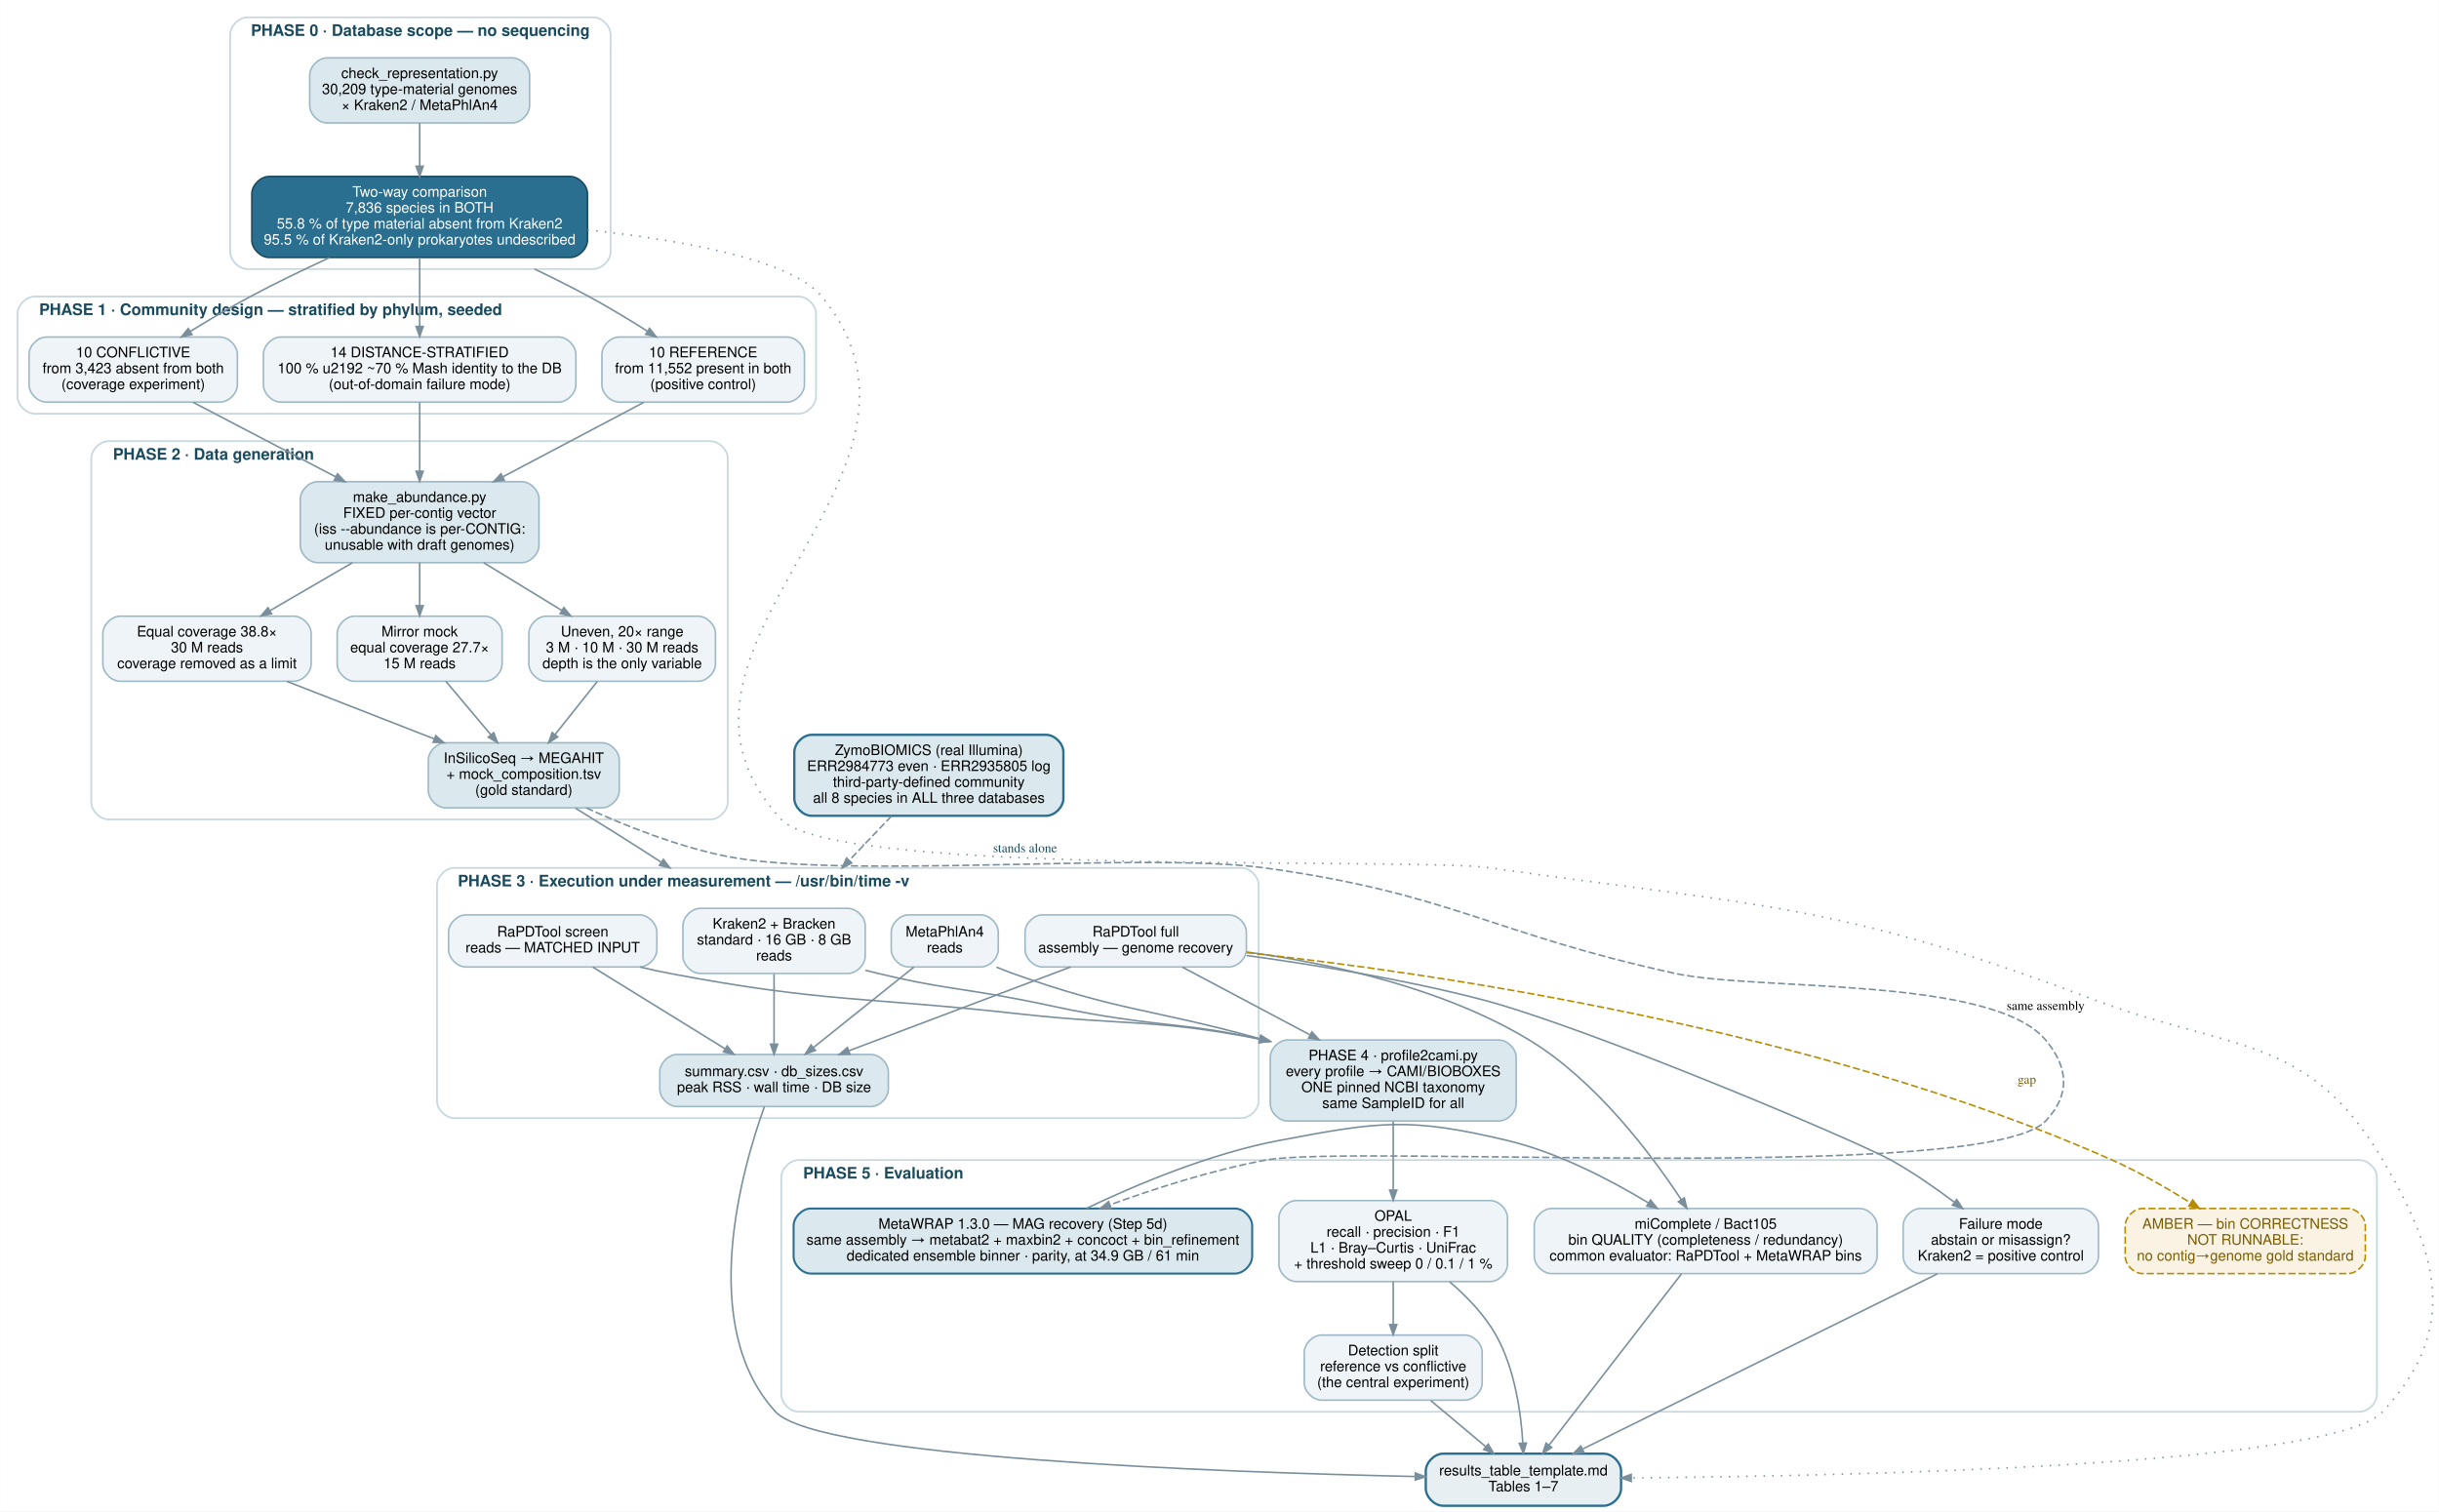
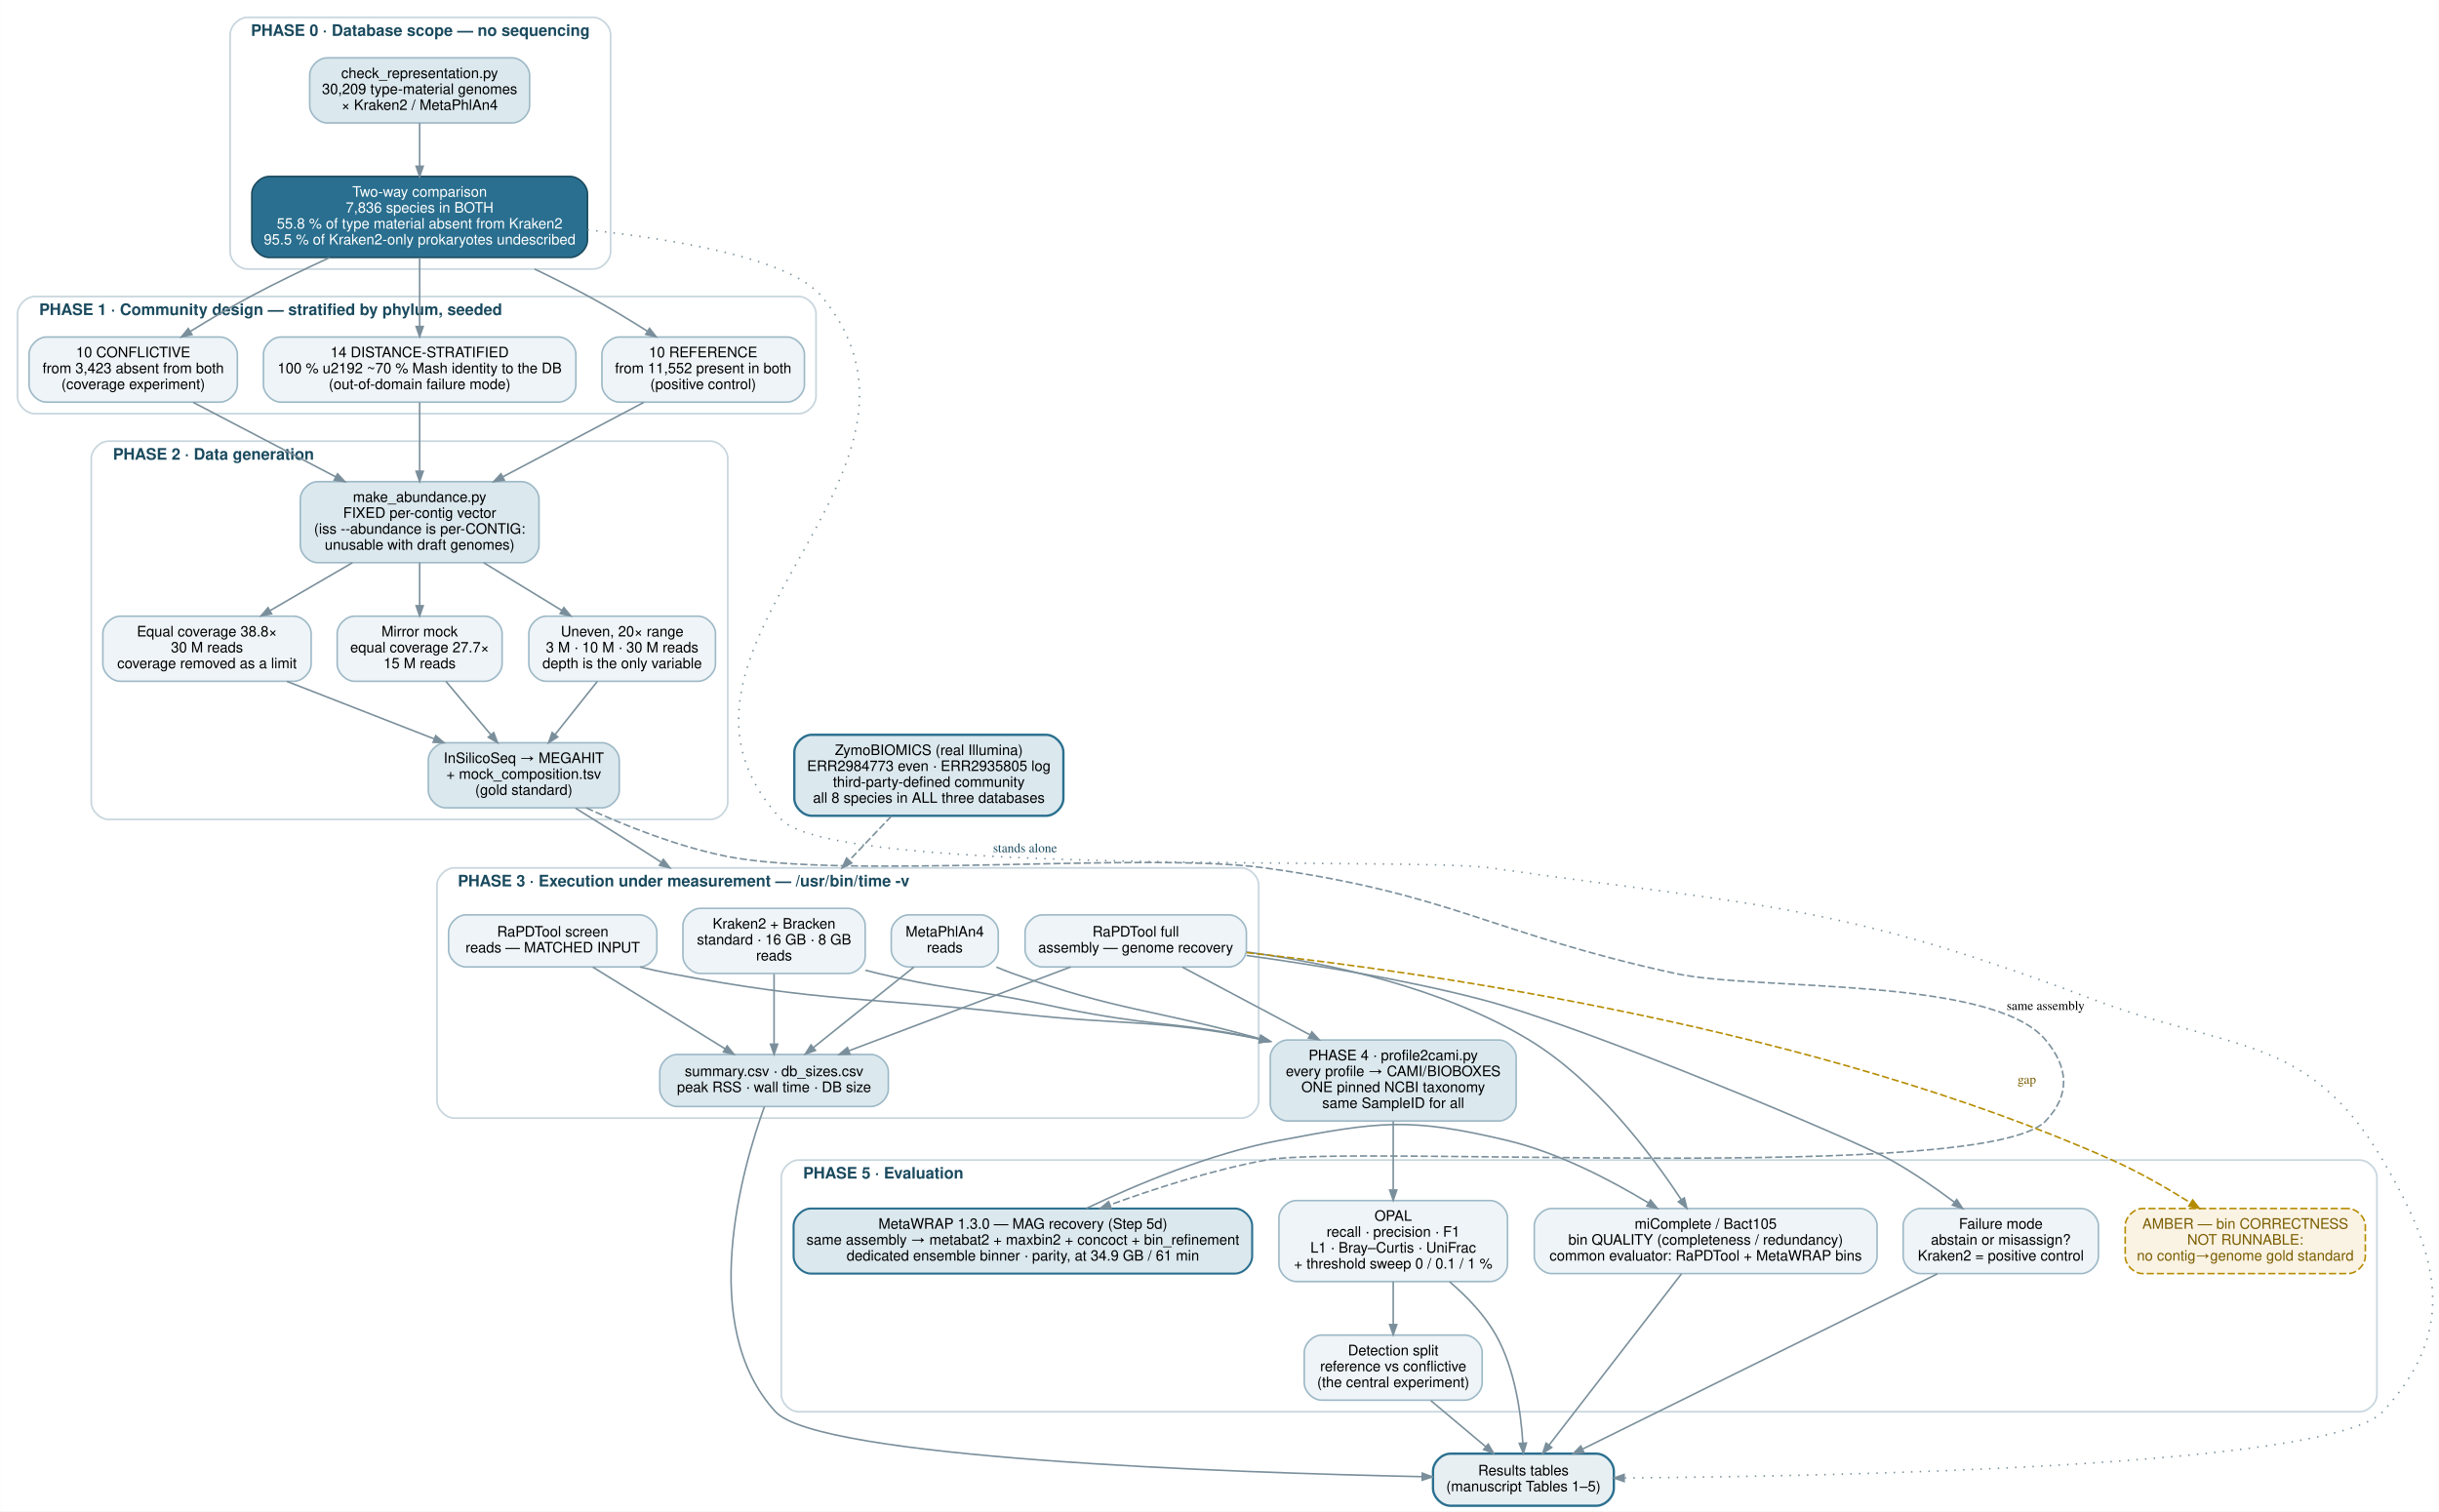
<svg xmlns="http://www.w3.org/2000/svg" width="1686pt" height="1045pt" viewBox="0.00 0.00 1685.83 1045.00">
  <g id="graph0" class="graph" transform="scale(1 1) rotate(0) translate(4 1041)">
    <polygon fill="white" stroke="transparent" points="-4,4 -4,-1041 1681.83,-1041 1681.83,4 -4,4" />
    <g id="clust1" class="cluster">
      <path fill="white" stroke="#c8d6de" stroke-width="1.2" d="M167,-855C167,-855 406,-855 406,-855 412,-855 418,-861 418,-867 418,-867 418,-1017 418,-1017 418,-1023 412,-1029 406,-1029 406,-1029 167,-1029 167,-1029 161,-1029 155,-1023 155,-1017 155,-1017 155,-867 155,-867 155,-861 161,-855 167,-855" />
      <text text-anchor="middle" x="286.5" y="-1016.2" font-family="Helvetica,sans-Serif" font-weight="bold" font-size="11.00" fill="#1a4a5e">  PHASE 0 · Database scope — no sequencing  </text>
    </g>
    <g id="clust2" class="cluster">
      <path fill="white" stroke="#c8d6de" stroke-width="1.2" d="M20,-755C20,-755 548,-755 548,-755 554,-755 560,-761 560,-767 560,-767 560,-824 560,-824 560,-830 554,-836 548,-836 548,-836 20,-836 20,-836 14,-836 8,-830 8,-824 8,-824 8,-767 8,-767 8,-761 14,-755 20,-755" />
      <text text-anchor="middle" x="183" y="-823.2" font-family="Helvetica,sans-Serif" font-weight="bold" font-size="11.00" fill="#1a4a5e">  PHASE 1 · Community design — stratified by phylum, seeded  </text>
    </g>
    <g id="clust3" class="cluster">
      <path fill="white" stroke="#c8d6de" stroke-width="1.2" d="M71,-474.5C71,-474.5 487,-474.5 487,-474.5 493,-474.5 499,-480.5 499,-486.5 499,-486.5 499,-724 499,-724 499,-730 493,-736 487,-736 487,-736 71,-736 71,-736 65,-736 59,-730 59,-724 59,-724 59,-486.5 59,-486.5 59,-480.5 65,-474.5 71,-474.5" />
      <text text-anchor="middle" x="143.5" y="-723.2" font-family="Helvetica,sans-Serif" font-weight="bold" font-size="11.00" fill="#1a4a5e">  PHASE 2 · Data generation  </text>
    </g>
    <g id="clust4" class="cluster">
      <path fill="white" stroke="#c8d6de" stroke-width="1.2" d="M310,-268C310,-268 854,-268 854,-268 860,-268 866,-274 866,-280 866,-280 866,-429 866,-429 866,-435 860,-441 854,-441 854,-441 310,-441 310,-441 304,-441 298,-435 298,-429 298,-429 298,-280 298,-280 298,-274 304,-268 310,-268" />
      <text text-anchor="middle" x="468.5" y="-428.2" font-family="Helvetica,sans-Serif" font-weight="bold" font-size="11.00" fill="#1a4a5e">  PHASE 3 · Execution under measurement — /usr/bin/time -v  </text>
    </g>
    <g id="clust5" class="cluster">
      <path fill="white" stroke="#c8d6de" stroke-width="1.2" d="M548,-65C548,-65 1627,-65 1627,-65 1633,-65 1639,-71 1639,-77 1639,-77 1639,-227 1639,-227 1639,-233 1633,-239 1627,-239 1627,-239 548,-239 548,-239 542,-239 536,-233 536,-227 536,-227 536,-77 536,-77 536,-71 542,-65 548,-65" />
      <text text-anchor="middle" x="606.5" y="-226.2" font-family="Helvetica,sans-Serif" font-weight="bold" font-size="11.00" fill="#1a4a5e">  PHASE 5 · Evaluation  </text>
    </g>
    <g id="node1" class="node">
      <path fill="#dbe8ee" stroke="#9db8c6" stroke-width="1.1" d="M350,-1001C350,-1001 222,-1001 222,-1001 216,-1001 210,-995 210,-989 210,-989 210,-968 210,-968 210,-962 216,-956 222,-956 222,-956 350,-956 350,-956 356,-956 362,-962 362,-968 362,-968 362,-989 362,-989 362,-995 356,-1001 350,-1001" />
      <text text-anchor="middle" x="286" y="-987" font-family="Helvetica,sans-Serif" font-size="10.00">check_representation.py</text>
      <text text-anchor="middle" x="286" y="-976" font-family="Helvetica,sans-Serif" font-size="10.00">30,209 type-material genomes</text>
      <text text-anchor="middle" x="286" y="-965" font-family="Helvetica,sans-Serif" font-size="10.00">× Kraken2 / MetaPhlAn4</text>
    </g>
    <g id="node2" class="node">
      <path fill="#2a6f8f" stroke="#1a4a5e" stroke-width="1.1" d="M390,-919C390,-919 182,-919 182,-919 176,-919 170,-913 170,-907 170,-907 170,-875 170,-875 170,-869 176,-863 182,-863 182,-863 390,-863 390,-863 396,-863 402,-869 402,-875 402,-875 402,-907 402,-907 402,-913 396,-919 390,-919" />
      <text text-anchor="middle" x="286" y="-905" font-family="Helvetica,sans-Serif" font-size="10.00" fill="white">Two-way comparison</text>
      <text text-anchor="middle" x="286" y="-894" font-family="Helvetica,sans-Serif" font-size="10.00" fill="white">7,836 species in BOTH</text>
      <text text-anchor="middle" x="286" y="-883" font-family="Helvetica,sans-Serif" font-size="10.00" fill="white">55.8 % of type material absent from Kraken2</text>
      <text text-anchor="middle" x="286" y="-872" font-family="Helvetica,sans-Serif" font-size="10.00" fill="white">95.5 % of Kraken2-only prokaryotes undescribed</text>
    </g>
    <g id="edge1" class="edge">
      <path fill="none" stroke="#7a8f9b" stroke-width="1.1" d="M286,-955.92C286,-946.93 286,-936.26 286,-926.24" />
      <polygon fill="#7a8f9b" stroke="#7a8f9b" stroke-width="1.1" points="288.45,-926.09 286,-919.09 283.55,-926.09 288.45,-926.09" />
    </g>
    <g id="node3" class="node">
      <path fill="#eef4f7" stroke="#9db8c6" stroke-width="1.1" d="M540,-808C540,-808 424,-808 424,-808 418,-808 412,-802 412,-796 412,-796 412,-775 412,-775 412,-769 418,-763 424,-763 424,-763 540,-763 540,-763 546,-763 552,-769 552,-775 552,-775 552,-796 552,-796 552,-802 546,-808 540,-808" />
      <text text-anchor="middle" x="482" y="-794" font-family="Helvetica,sans-Serif" font-size="10.00">10 REFERENCE</text>
      <text text-anchor="middle" x="482" y="-783" font-family="Helvetica,sans-Serif" font-size="10.00">from 11,552 present in both</text>
      <text text-anchor="middle" x="482" y="-772" font-family="Helvetica,sans-Serif" font-size="10.00">(positive control)</text>
    </g>
    <g id="edge12" class="edge">
      <path fill="none" stroke="#7a8f9b" stroke-width="1.1" d="M365.43,-855C378.13,-848.93 391.02,-842.48 403,-836 416.46,-828.72 430.75,-820.06 443.42,-812.04" />
      <polygon fill="#7a8f9b" stroke="#7a8f9b" stroke-width="1.1" points="444.92,-814 449.5,-808.17 442.28,-809.86 444.92,-814" />
    </g>
    <g id="node4" class="node">
      <path fill="#eef4f7" stroke="#9db8c6" stroke-width="1.1" d="M148,-808C148,-808 28,-808 28,-808 22,-808 16,-802 16,-796 16,-796 16,-775 16,-775 16,-769 22,-763 28,-763 28,-763 148,-763 148,-763 154,-763 160,-769 160,-775 160,-775 160,-796 160,-796 160,-802 154,-808 148,-808" />
      <text text-anchor="middle" x="88" y="-794" font-family="Helvetica,sans-Serif" font-size="10.00">10 CONFLICTIVE</text>
      <text text-anchor="middle" x="88" y="-783" font-family="Helvetica,sans-Serif" font-size="10.00">from 3,423 absent from both</text>
      <text text-anchor="middle" x="88" y="-772" font-family="Helvetica,sans-Serif" font-size="10.00">(coverage experiment)</text>
    </g>
    <g id="edge13" class="edge">
      <path fill="none" stroke="#7a8f9b" stroke-width="1.1" d="M223.71,-862.88C205.84,-854.66 186.46,-845.33 169,-836 155.26,-828.66 140.62,-819.99 127.62,-811.98" />
      <polygon fill="#7a8f9b" stroke="#7a8f9b" stroke-width="1.1" points="128.62,-809.72 121.38,-808.1 126.04,-813.88 128.62,-809.72" />
    </g>
    <g id="node5" class="node">
      <path fill="#eef4f7" stroke="#9db8c6" stroke-width="1.1" d="M382,-808C382,-808 190,-808 190,-808 184,-808 178,-802 178,-796 178,-796 178,-775 178,-775 178,-769 184,-763 190,-763 190,-763 382,-763 382,-763 388,-763 394,-769 394,-775 394,-775 394,-796 394,-796 394,-802 388,-808 382,-808" />
      <text text-anchor="middle" x="286" y="-794" font-family="Helvetica,sans-Serif" font-size="10.00">14 DISTANCE-STRATIFIED</text>
      <text text-anchor="middle" x="286" y="-783" font-family="Helvetica,sans-Serif" font-size="10.00">100 % u2192 ~70 % Mash identity to the DB</text>
      <text text-anchor="middle" x="286" y="-772" font-family="Helvetica,sans-Serif" font-size="10.00">(out-of-domain failure mode)</text>
    </g>
    <g id="edge14" class="edge">
      <path fill="none" stroke="#7a8f9b" stroke-width="1.1" d="M286,-862.81C286,-848.19 286,-830.17 286,-815.31" />
      <polygon fill="#7a8f9b" stroke="#7a8f9b" stroke-width="1.1" points="288.45,-815.3 286,-808.3 283.55,-815.3 288.45,-815.3" />
    </g>
    <g id="node24" class="node">
-       <path fill="#e8eff3" stroke="#2a6f8f" stroke-width="1.6" d="M1104.5,-36C1104.5,-36 993.5,-36 993.5,-36 987.5,-36 981.5,-30 981.5,-24 981.5,-24 981.5,-12 981.5,-12 981.5,-6 987.5,0 993.5,0 993.5,0 1104.5,0 1104.5,0 1110.5,0 1116.5,-6 1116.5,-12 1116.5,-12 1116.5,-24 1116.5,-24 1116.5,-30 1110.5,-36 1104.5,-36" />
-       <text text-anchor="middle" x="1049" y="-21" font-family="Helvetica,sans-Serif" font-size="10.00">results_table_template.md</text>
-       <text text-anchor="middle" x="1049" y="-10" font-family="Helvetica,sans-Serif" font-size="10.00">Tables 1–7</text>
+       <path fill="#e8eff3" stroke="#2a6f8f" stroke-width="1.6" d="M1099.5,-36C1099.5,-36 998.5,-36 998.5,-36 992.5,-36 986.5,-30 986.5,-24 986.5,-24 986.5,-12 986.5,-12 986.5,-6 992.5,0 998.5,0 998.5,0 1099.5,0 1099.5,0 1105.5,0 1111.5,-6 1111.5,-12 1111.5,-12 1111.5,-24 1111.5,-24 1111.5,-30 1105.5,-36 1099.5,-36" />
+       <text text-anchor="middle" x="1049" y="-21" font-family="Helvetica,sans-Serif" font-size="10.00">Results tables</text>
+       <text text-anchor="middle" x="1049" y="-10" font-family="Helvetica,sans-Serif" font-size="10.00">(manuscript Tables 1–5)</text>
    </g>
    <g id="edge36" class="edge">
-       <path fill="none" stroke="#7a8f9b" stroke-width="1.1" stroke-dasharray="1,5" d="M402.08,-882.09C468.7,-874.87 543.16,-861.27 564,-836 666.51,-711.66 426.01,-592.27 536,-474.5 573.25,-434.62 971.97,-448.7 1026,-441 1213.8,-414.24 1265.52,-416.96 1443,-350 1538.12,-314.11 1591.43,-326.61 1643,-239 1682.23,-172.36 1695.53,-121.75 1643,-65 1608.4,-27.61 1275.3,-20.53 1123.6,-19.25" />
-       <polygon fill="#7a8f9b" stroke="#7a8f9b" stroke-width="1.1" points="1123.53,-16.8 1116.52,-19.19 1123.5,-21.7 1123.53,-16.8" />
+       <path fill="none" stroke="#7a8f9b" stroke-width="1.1" stroke-dasharray="1,5" d="M402.08,-882.09C468.7,-874.87 543.16,-861.27 564,-836 666.51,-711.66 426.01,-592.27 536,-474.5 573.25,-434.62 971.97,-448.7 1026,-441 1213.8,-414.24 1265.52,-416.96 1443,-350 1538.12,-314.11 1591.43,-326.61 1643,-239 1682.23,-172.36 1695.53,-121.75 1643,-65 1608.04,-27.23 1268.45,-20.39 1119,-19.21" />
+       <polygon fill="#7a8f9b" stroke="#7a8f9b" stroke-width="1.1" points="1118.61,-16.76 1111.59,-19.15 1118.58,-21.66 1118.61,-16.76" />
      <text text-anchor="middle" x="704.5" y="-451.8" font-family="Times,serif" font-size="9.00" fill="#1a4a5e">  stands alone</text>
    </g>
    <g id="node6" class="node">
      <path fill="#dbe8ee" stroke="#9db8c6" stroke-width="1.1" d="M356.5,-708C356.5,-708 215.5,-708 215.5,-708 209.5,-708 203.5,-702 203.5,-696 203.5,-696 203.5,-664 203.5,-664 203.5,-658 209.5,-652 215.5,-652 215.5,-652 356.5,-652 356.5,-652 362.5,-652 368.5,-658 368.5,-664 368.5,-664 368.5,-696 368.5,-696 368.5,-702 362.5,-708 356.5,-708" />
      <text text-anchor="middle" x="286" y="-694" font-family="Helvetica,sans-Serif" font-size="10.00">make_abundance.py</text>
      <text text-anchor="middle" x="286" y="-683" font-family="Helvetica,sans-Serif" font-size="10.00">FIXED per-contig vector</text>
      <text text-anchor="middle" x="286" y="-672" font-family="Helvetica,sans-Serif" font-size="10.00">(iss --abundance is per-CONTIG:</text>
      <text text-anchor="middle" x="286" y="-661" font-family="Helvetica,sans-Serif" font-size="10.00">unusable with draft genomes)</text>
    </g>
    <g id="edge15" class="edge">
      <path fill="none" stroke="#7a8f9b" stroke-width="1.1" d="M440.91,-762.8C412.72,-747.92 374.92,-727.95 343.71,-711.47" />
      <polygon fill="#7a8f9b" stroke="#7a8f9b" stroke-width="1.1" points="344.49,-709.12 337.16,-708.01 342.2,-713.45 344.49,-709.12" />
    </g>
    <g id="edge16" class="edge">
      <path fill="none" stroke="#7a8f9b" stroke-width="1.1" d="M129.51,-762.8C158.1,-747.85 196.5,-727.79 228.1,-711.27" />
      <polygon fill="#7a8f9b" stroke="#7a8f9b" stroke-width="1.1" points="229.25,-713.43 234.32,-708.01 226.98,-709.08 229.25,-713.43" />
    </g>
    <g id="edge17" class="edge">
      <path fill="none" stroke="#7a8f9b" stroke-width="1.1" d="M286,-762.8C286,-749.03 286,-730.9 286,-715.22" />
      <polygon fill="#7a8f9b" stroke="#7a8f9b" stroke-width="1.1" points="288.45,-715.2 286,-708.2 283.55,-715.2 288.45,-715.2" />
    </g>
    <g id="node7" class="node">
      <path fill="#eef4f7" stroke="#9db8c6" stroke-width="1.1" d="M478.5,-615C478.5,-615 373.5,-615 373.5,-615 367.5,-615 361.5,-609 361.5,-603 361.5,-603 361.5,-582 361.5,-582 361.5,-576 367.5,-570 373.5,-570 373.5,-570 478.5,-570 478.5,-570 484.5,-570 490.5,-576 490.5,-582 490.5,-582 490.5,-603 490.5,-603 490.5,-609 484.5,-615 478.5,-615" />
      <text text-anchor="middle" x="426" y="-601" font-family="Helvetica,sans-Serif" font-size="10.00">Uneven, 20× range</text>
      <text text-anchor="middle" x="426" y="-590" font-family="Helvetica,sans-Serif" font-size="10.00">3 M · 10 M · 30 M reads</text>
      <text text-anchor="middle" x="426" y="-579" font-family="Helvetica,sans-Serif" font-size="10.00">depth is the only variable</text>
    </g>
    <g id="edge2" class="edge">
      <path fill="none" stroke="#7a8f9b" stroke-width="1.1" d="M330.3,-651.95C347.56,-641.4 367.25,-629.38 384.26,-618.99" />
      <polygon fill="#7a8f9b" stroke="#7a8f9b" stroke-width="1.1" points="385.7,-620.98 390.4,-615.24 383.15,-616.8 385.7,-620.98" />
    </g>
    <g id="node8" class="node">
      <path fill="#eef4f7" stroke="#9db8c6" stroke-width="1.1" d="M199,-615C199,-615 79,-615 79,-615 73,-615 67,-609 67,-603 67,-603 67,-582 67,-582 67,-576 73,-570 79,-570 79,-570 199,-570 199,-570 205,-570 211,-576 211,-582 211,-582 211,-603 211,-603 211,-609 205,-615 199,-615" />
      <text text-anchor="middle" x="139" y="-601" font-family="Helvetica,sans-Serif" font-size="10.00">Equal coverage 38.8×</text>
      <text text-anchor="middle" x="139" y="-590" font-family="Helvetica,sans-Serif" font-size="10.00">30 M reads</text>
      <text text-anchor="middle" x="139" y="-579" font-family="Helvetica,sans-Serif" font-size="10.00">coverage removed as a limit</text>
    </g>
    <g id="edge3" class="edge">
      <path fill="none" stroke="#7a8f9b" stroke-width="1.1" d="M239.49,-651.95C221.36,-641.4 200.69,-629.38 182.82,-618.99" />
      <polygon fill="#7a8f9b" stroke="#7a8f9b" stroke-width="1.1" points="183.66,-616.64 176.38,-615.24 181.2,-620.88 183.66,-616.64" />
    </g>
    <g id="node9" class="node">
      <path fill="#eef4f7" stroke="#9db8c6" stroke-width="1.1" d="M331,-615C331,-615 241,-615 241,-615 235,-615 229,-609 229,-603 229,-603 229,-582 229,-582 229,-576 235,-570 241,-570 241,-570 331,-570 331,-570 337,-570 343,-576 343,-582 343,-582 343,-603 343,-603 343,-609 337,-615 331,-615" />
      <text text-anchor="middle" x="286" y="-601" font-family="Helvetica,sans-Serif" font-size="10.00">Mirror mock</text>
      <text text-anchor="middle" x="286" y="-590" font-family="Helvetica,sans-Serif" font-size="10.00">equal coverage 27.7×</text>
      <text text-anchor="middle" x="286" y="-579" font-family="Helvetica,sans-Serif" font-size="10.00">15 M reads</text>
    </g>
    <g id="edge4" class="edge">
      <path fill="none" stroke="#7a8f9b" stroke-width="1.1" d="M286,-651.95C286,-642.51 286,-631.89 286,-622.32" />
      <polygon fill="#7a8f9b" stroke="#7a8f9b" stroke-width="1.1" points="288.45,-622.24 286,-615.24 283.55,-622.24 288.45,-622.24" />
    </g>
    <g id="node10" class="node">
      <path fill="#dbe8ee" stroke="#9db8c6" stroke-width="1.1" d="M412,-527.5C412,-527.5 304,-527.5 304,-527.5 298,-527.5 292,-521.5 292,-515.5 292,-515.5 292,-494.5 292,-494.5 292,-488.5 298,-482.5 304,-482.5 304,-482.5 412,-482.5 412,-482.5 418,-482.5 424,-488.5 424,-494.5 424,-494.5 424,-515.5 424,-515.5 424,-521.5 418,-527.5 412,-527.5" />
      <text text-anchor="middle" x="358" y="-513.5" font-family="Helvetica,sans-Serif" font-size="10.00">InSilicoSeq → MEGAHIT</text>
      <text text-anchor="middle" x="358" y="-502.5" font-family="Helvetica,sans-Serif" font-size="10.00">+ mock_composition.tsv</text>
      <text text-anchor="middle" x="358" y="-491.5" font-family="Helvetica,sans-Serif" font-size="10.00">(gold standard)</text>
    </g>
    <g id="edge5" class="edge">
      <path fill="none" stroke="#7a8f9b" stroke-width="1.1" d="M408.84,-569.92C399.98,-558.79 389.08,-545.08 379.65,-533.22" />
      <polygon fill="#7a8f9b" stroke="#7a8f9b" stroke-width="1.1" points="381.43,-531.52 375.15,-527.57 377.59,-534.57 381.43,-531.52" />
    </g>
    <g id="edge6" class="edge">
      <path fill="none" stroke="#7a8f9b" stroke-width="1.1" d="M194.26,-569.92C225.26,-557.82 264.01,-542.7 296.03,-530.19" />
      <polygon fill="#7a8f9b" stroke="#7a8f9b" stroke-width="1.1" points="297.13,-532.4 302.75,-527.57 295.34,-527.83 297.13,-532.4" />
    </g>
    <g id="edge7" class="edge">
      <path fill="none" stroke="#7a8f9b" stroke-width="1.1" d="M304.17,-569.92C313.55,-558.79 325.09,-545.08 335.08,-533.22" />
      <polygon fill="#7a8f9b" stroke="#7a8f9b" stroke-width="1.1" points="337.2,-534.5 339.84,-527.57 333.45,-531.34 337.2,-534.5" />
    </g>
    <g id="node12" class="node">
      <path fill="#eef4f7" stroke="#9db8c6" stroke-width="1.1" d="M582,-413C582,-413 480,-413 480,-413 474,-413 468,-407 468,-401 468,-401 468,-380 468,-380 468,-374 474,-368 480,-368 480,-368 582,-368 582,-368 588,-368 594,-374 594,-380 594,-380 594,-401 594,-401 594,-407 588,-413 582,-413" />
      <text text-anchor="middle" x="531" y="-399" font-family="Helvetica,sans-Serif" font-size="10.00">Kraken2 + Bracken</text>
      <text text-anchor="middle" x="531" y="-388" font-family="Helvetica,sans-Serif" font-size="10.00">standard · 16 GB · 8 GB</text>
      <text text-anchor="middle" x="531" y="-377" font-family="Helvetica,sans-Serif" font-size="10.00">reads</text>
    </g>
    <g id="edge18" class="edge">
      <path fill="none" stroke="#7a8f9b" stroke-width="1.1" d="M393.77,-482.23C411.38,-471.39 433.04,-457.87 452.9,-444.98" />
      <polygon fill="#7a8f9b" stroke="#7a8f9b" stroke-width="1.1" points="454.47,-446.88 459,-441 451.8,-442.77 454.47,-446.88" />
    </g>
    <g id="node23" class="node">
      <path fill="#dbe8ee" stroke="#2a6f8f" stroke-width="1.4" d="M849.5,-205.5C849.5,-205.5 556.5,-205.5 556.5,-205.5 550.5,-205.5 544.5,-199.5 544.5,-193.5 544.5,-193.5 544.5,-172.5 544.5,-172.5 544.5,-166.5 550.5,-160.5 556.5,-160.5 556.5,-160.5 849.5,-160.5 849.5,-160.5 855.5,-160.5 861.5,-166.5 861.5,-172.5 861.5,-172.5 861.5,-193.5 861.5,-193.5 861.5,-199.5 855.5,-205.5 849.5,-205.5" />
      <text text-anchor="middle" x="703" y="-191.5" font-family="Helvetica,sans-Serif" font-size="10.00">MetaWRAP 1.3.0 — MAG recovery (Step 5d)</text>
      <text text-anchor="middle" x="703" y="-180.5" font-family="Helvetica,sans-Serif" font-size="10.00">same assembly → metabat2 + maxbin2 + concoct + bin_refinement</text>
      <text text-anchor="middle" x="703" y="-169.5" font-family="Helvetica,sans-Serif" font-size="10.00">dedicated ensemble binner · parity, at 34.9 GB / 61 min</text>
    </g>
    <g id="edge29" class="edge">
      <path fill="none" stroke="#7a8f9b" stroke-width="1.1" stroke-dasharray="5,2" d="M401.24,-482.42C428.31,-470.08 464.33,-455.75 498,-449 579.07,-432.74 788.08,-452.26 870,-441 999.11,-423.26 1026.67,-395.77 1154,-368 1210.47,-355.69 1372.92,-366.34 1410,-322 1425.97,-302.91 1427.15,-284.03 1410,-266 1368.67,-222.55 929.96,-249.93 871,-239 834.38,-232.21 794.72,-219.5 763.13,-208" />
      <polygon fill="#7a8f9b" stroke="#7a8f9b" stroke-width="1.1" points="763.94,-205.69 756.52,-205.57 762.25,-210.29 763.94,-205.69" />
      <text text-anchor="middle" x="1410" y="-342.8" font-family="Times,serif" font-size="9.00">  same assembly</text>
    </g>
    <g id="node11" class="node">
      <path fill="#dbe8ee" stroke="#2a6f8f" stroke-width="1.6" d="M719,-533C719,-533 557,-533 557,-533 551,-533 545,-527 545,-521 545,-521 545,-489 545,-489 545,-483 551,-477 557,-477 557,-477 719,-477 719,-477 725,-477 731,-483 731,-489 731,-489 731,-521 731,-521 731,-527 725,-533 719,-533" />
      <text text-anchor="middle" x="638" y="-519" font-family="Helvetica,sans-Serif" font-size="10.00">ZymoBIOMICS (real Illumina)</text>
      <text text-anchor="middle" x="638" y="-508" font-family="Helvetica,sans-Serif" font-size="10.00">ERR2984773 even · ERR2935805 log</text>
      <text text-anchor="middle" x="638" y="-497" font-family="Helvetica,sans-Serif" font-size="10.00">third-party-defined community</text>
      <text text-anchor="middle" x="638" y="-486" font-family="Helvetica,sans-Serif" font-size="10.00">all 8 species in ALL three databases</text>
    </g>
    <g id="edge19" class="edge">
      <path fill="none" stroke="#7a8f9b" stroke-width="1.1" stroke-dasharray="5,2" d="M612.1,-476.77C603.3,-467.51 593.13,-456.82 583.02,-446.2" />
      <polygon fill="#7a8f9b" stroke="#7a8f9b" stroke-width="1.1" points="584.67,-444.38 578.08,-441 581.12,-447.76 584.67,-444.38" />
    </g>
    <g id="node16" class="node">
      <path fill="#dbe8ee" stroke="#9db8c6" stroke-width="1.1" d="M598,-312C598,-312 464,-312 464,-312 458,-312 452,-306 452,-300 452,-300 452,-288 452,-288 452,-282 458,-276 464,-276 464,-276 598,-276 598,-276 604,-276 610,-282 610,-288 610,-288 610,-300 610,-300 610,-306 604,-312 598,-312" />
      <text text-anchor="middle" x="531" y="-297" font-family="Helvetica,sans-Serif" font-size="10.00">summary.csv · db_sizes.csv</text>
      <text text-anchor="middle" x="531" y="-286" font-family="Helvetica,sans-Serif" font-size="10.00">peak RSS · wall time · DB size</text>
    </g>
    <g id="edge8" class="edge">
      <path fill="none" stroke="#7a8f9b" stroke-width="1.1" d="M531,-367.58C531,-353.19 531,-334.34 531,-319.46" />
      <polygon fill="#7a8f9b" stroke="#7a8f9b" stroke-width="1.1" points="533.45,-319.09 531,-312.09 528.55,-319.09 533.45,-319.09" />
    </g>
    <g id="node17" class="node">
      <path fill="#dbe8ee" stroke="#9db8c6" stroke-width="1.1" d="M1032,-322C1032,-322 886,-322 886,-322 880,-322 874,-316 874,-310 874,-310 874,-278 874,-278 874,-272 880,-266 886,-266 886,-266 1032,-266 1032,-266 1038,-266 1044,-272 1044,-278 1044,-278 1044,-310 1044,-310 1044,-316 1038,-322 1032,-322" />
      <text text-anchor="middle" x="959" y="-308" font-family="Helvetica,sans-Serif" font-size="10.00">PHASE 4 · profile2cami.py</text>
      <text text-anchor="middle" x="959" y="-297" font-family="Helvetica,sans-Serif" font-size="10.00">every profile → CAMI/BIOBOXES</text>
      <text text-anchor="middle" x="959" y="-286" font-family="Helvetica,sans-Serif" font-size="10.00">ONE pinned NCBI taxonomy</text>
      <text text-anchor="middle" x="959" y="-275" font-family="Helvetica,sans-Serif" font-size="10.00">same SampleID for all</text>
    </g>
    <g id="edge21" class="edge">
      <path fill="none" stroke="#7a8f9b" stroke-width="1.1" d="M594.11,-370.23C597.11,-369.45 600.08,-368.7 603,-368 646.06,-357.65 657.51,-358.34 701,-350 723.26,-345.73 728.68,-343.92 751,-340 801.42,-331.15 816.54,-333.56 866.81,-322.67" />
      <polygon fill="#7a8f9b" stroke="#7a8f9b" stroke-width="1.1" points="867.5,-325.03 873.8,-321.12 866.44,-320.24 867.5,-325.03" />
    </g>
    <g id="node13" class="node">
      <path fill="#eef4f7" stroke="#9db8c6" stroke-width="1.1" d="M674,-408.5C674,-408.5 624,-408.5 624,-408.5 618,-408.5 612,-402.5 612,-396.5 612,-396.5 612,-384.5 612,-384.5 612,-378.5 618,-372.5 624,-372.5 624,-372.5 674,-372.5 674,-372.5 680,-372.5 686,-378.5 686,-384.5 686,-384.5 686,-396.5 686,-396.5 686,-402.5 680,-408.5 674,-408.5" />
      <text text-anchor="middle" x="649" y="-393.5" font-family="Helvetica,sans-Serif" font-size="10.00">MetaPhlAn4</text>
      <text text-anchor="middle" x="649" y="-382.5" font-family="Helvetica,sans-Serif" font-size="10.00">reads</text>
    </g>
    <g id="edge9" class="edge">
      <path fill="none" stroke="#7a8f9b" stroke-width="1.1" d="M627.63,-372.39C608.2,-356.83 579.44,-333.79 558.34,-316.9" />
      <polygon fill="#7a8f9b" stroke="#7a8f9b" stroke-width="1.1" points="559.6,-314.77 552.61,-312.31 556.54,-318.59 559.6,-314.77" />
    </g>
    <g id="edge22" class="edge">
      <path fill="none" stroke="#7a8f9b" stroke-width="1.1" d="M684.66,-372.42C688.46,-370.84 692.28,-369.33 696,-368 769.1,-341.83 791.73,-343.7 866.81,-322.88" />
      <polygon fill="#7a8f9b" stroke="#7a8f9b" stroke-width="1.1" points="867.68,-325.18 873.75,-320.93 866.35,-320.46 867.68,-325.18" />
    </g>
    <g id="node14" class="node">
      <path fill="#eef4f7" stroke="#9db8c6" stroke-width="1.1" d="M438,-408.5C438,-408.5 318,-408.5 318,-408.5 312,-408.5 306,-402.5 306,-396.5 306,-396.5 306,-384.5 306,-384.5 306,-378.5 312,-372.5 318,-372.5 318,-372.5 438,-372.5 438,-372.5 444,-372.5 450,-378.5 450,-384.5 450,-384.5 450,-396.5 450,-396.5 450,-402.5 444,-408.5 438,-408.5" />
      <text text-anchor="middle" x="378" y="-393.5" font-family="Helvetica,sans-Serif" font-size="10.00">RaPDTool screen</text>
      <text text-anchor="middle" x="378" y="-382.5" font-family="Helvetica,sans-Serif" font-size="10.00">reads — MATCHED INPUT</text>
    </g>
    <g id="edge10" class="edge">
      <path fill="none" stroke="#7a8f9b" stroke-width="1.1" d="M405.71,-372.39C431.41,-356.51 469.71,-332.85 497.2,-315.88" />
      <polygon fill="#7a8f9b" stroke="#7a8f9b" stroke-width="1.1" points="498.57,-317.91 503.24,-312.15 496,-313.74 498.57,-317.91" />
    </g>
    <g id="edge23" class="edge">
      <path fill="none" stroke="#7a8f9b" stroke-width="1.1" d="M438.38,-372.45C445.3,-370.8 452.28,-369.27 459,-368 565.38,-347.84 593.39,-351.96 701,-340 773.73,-331.92 794.68,-336.71 866.69,-322.62" />
      <polygon fill="#7a8f9b" stroke="#7a8f9b" stroke-width="1.1" points="867.43,-324.97 873.82,-321.2 866.48,-320.17 867.43,-324.97" />
    </g>
    <g id="node15" class="node">
      <path fill="#eef4f7" stroke="#9db8c6" stroke-width="1.1" d="M845.5,-408.5C845.5,-408.5 716.5,-408.5 716.5,-408.5 710.5,-408.5 704.5,-402.5 704.5,-396.5 704.5,-396.5 704.5,-384.5 704.5,-384.5 704.5,-378.5 710.5,-372.5 716.5,-372.5 716.5,-372.5 845.5,-372.5 845.5,-372.5 851.5,-372.5 857.5,-378.5 857.5,-384.5 857.5,-384.5 857.5,-396.5 857.5,-396.5 857.5,-402.5 851.5,-408.5 845.5,-408.5" />
      <text text-anchor="middle" x="781" y="-393.5" font-family="Helvetica,sans-Serif" font-size="10.00">RaPDTool full</text>
      <text text-anchor="middle" x="781" y="-382.5" font-family="Helvetica,sans-Serif" font-size="10.00">assembly — genome recovery</text>
    </g>
    <g id="edge11" class="edge">
      <path fill="none" stroke="#7a8f9b" stroke-width="1.1" d="M736.02,-372.5C692.96,-356.22 628.05,-331.69 582.84,-314.6" />
      <polygon fill="#7a8f9b" stroke="#7a8f9b" stroke-width="1.1" points="583.46,-312.21 576.04,-312.03 581.73,-316.79 583.46,-312.21" />
    </g>
    <g id="edge24" class="edge">
      <path fill="none" stroke="#7a8f9b" stroke-width="1.1" d="M813.23,-372.39C837.73,-359.38 872.07,-341.15 901.27,-325.65" />
      <polygon fill="#7a8f9b" stroke="#7a8f9b" stroke-width="1.1" points="902.77,-327.63 907.8,-322.18 900.47,-323.3 902.77,-327.63" />
    </g>
    <g id="node20" class="node">
      <path fill="#eef4f7" stroke="#9db8c6" stroke-width="1.1" d="M1281.5,-205.5C1281.5,-205.5 1068.5,-205.5 1068.5,-205.5 1062.5,-205.5 1056.5,-199.5 1056.5,-193.5 1056.5,-193.5 1056.5,-172.5 1056.5,-172.5 1056.5,-166.5 1062.5,-160.5 1068.5,-160.5 1068.5,-160.5 1281.5,-160.5 1281.5,-160.5 1287.5,-160.5 1293.5,-166.5 1293.5,-172.5 1293.5,-172.5 1293.5,-193.5 1293.5,-193.5 1293.5,-199.5 1287.5,-205.5 1281.5,-205.5" />
      <text text-anchor="middle" x="1175" y="-191.5" font-family="Helvetica,sans-Serif" font-size="10.00">miComplete / Bact105</text>
      <text text-anchor="middle" x="1175" y="-180.5" font-family="Helvetica,sans-Serif" font-size="10.00">bin QUALITY (completeness / redundancy)</text>
      <text text-anchor="middle" x="1175" y="-169.5" font-family="Helvetica,sans-Serif" font-size="10.00">common evaluator: RaPDTool + MetaWRAP bins</text>
    </g>
    <g id="edge27" class="edge">
      <path fill="none" stroke="#7a8f9b" stroke-width="1.1" d="M857.53,-382.86C914.79,-375.08 993.19,-358.26 1053,-322 1099.02,-294.1 1137.25,-243.25 1158.05,-211.68" />
      <polygon fill="#7a8f9b" stroke="#7a8f9b" stroke-width="1.1" points="1160.22,-212.84 1161.98,-205.63 1156.11,-210.17 1160.22,-212.84" />
    </g>
    <g id="node21" class="node">
      <path fill="#eef4f7" stroke="#9db8c6" stroke-width="1.1" d="M1434.5,-205.5C1434.5,-205.5 1323.5,-205.5 1323.5,-205.5 1317.5,-205.5 1311.5,-199.5 1311.5,-193.5 1311.5,-193.5 1311.5,-172.5 1311.5,-172.5 1311.5,-166.5 1317.5,-160.5 1323.5,-160.5 1323.5,-160.5 1434.5,-160.5 1434.5,-160.5 1440.5,-160.5 1446.5,-166.5 1446.5,-172.5 1446.5,-172.5 1446.5,-193.5 1446.5,-193.5 1446.5,-199.5 1440.5,-205.5 1434.5,-205.5" />
      <text text-anchor="middle" x="1379" y="-191.5" font-family="Helvetica,sans-Serif" font-size="10.00">Failure mode</text>
      <text text-anchor="middle" x="1379" y="-180.5" font-family="Helvetica,sans-Serif" font-size="10.00">abstain or misassign?</text>
      <text text-anchor="middle" x="1379" y="-169.5" font-family="Helvetica,sans-Serif" font-size="10.00">Kraken2 = positive control</text>
    </g>
    <g id="edge28" class="edge">
      <path fill="none" stroke="#7a8f9b" stroke-width="1.1" d="M857.62,-380.43C904.88,-373.95 966.47,-363.91 1020,-350 1091.87,-331.33 1277.82,-252.94 1303,-239 1318.08,-230.65 1333.67,-219.81 1346.78,-209.96" />
      <polygon fill="#7a8f9b" stroke="#7a8f9b" stroke-width="1.1" points="1348.53,-211.71 1352.62,-205.52 1345.57,-207.81 1348.53,-211.71" />
    </g>
    <g id="node22" class="node">
      <path fill="#faf3e3" stroke="#b58b00" stroke-width="1.1" stroke-dasharray="5,2" d="M1619,-205.5C1619,-205.5 1477,-205.5 1477,-205.5 1471,-205.5 1465,-199.5 1465,-193.5 1465,-193.5 1465,-172.5 1465,-172.5 1465,-166.5 1471,-160.5 1477,-160.5 1477,-160.5 1619,-160.5 1619,-160.5 1625,-160.5 1631,-166.5 1631,-172.5 1631,-172.5 1631,-193.5 1631,-193.5 1631,-199.5 1625,-205.5 1619,-205.5" />
      <text text-anchor="middle" x="1548" y="-191.5" font-family="Helvetica,sans-Serif" font-size="10.00" fill="#7a5c00">AMBER — bin CORRECTNESS</text>
      <text text-anchor="middle" x="1548" y="-180.5" font-family="Helvetica,sans-Serif" font-size="10.00" fill="#7a5c00">NOT RUNNABLE:</text>
      <text text-anchor="middle" x="1548" y="-169.5" font-family="Helvetica,sans-Serif" font-size="10.00" fill="#7a5c00">no contig→genome gold standard</text>
    </g>
    <g id="edge31" class="edge">
      <path fill="none" stroke="#b58b00" stroke-width="1.1" stroke-dasharray="5,2" d="M857.74,-382.4C986.31,-368.34 1251.27,-330.07 1456,-239 1474.46,-230.79 1493.81,-219.65 1509.98,-209.54" />
      <polygon fill="#b58b00" stroke="#b58b00" stroke-width="1.1" points="1511.64,-211.39 1516.24,-205.58 1509.02,-207.25 1511.64,-211.39" />
      <text text-anchor="middle" x="1397" y="-291.8" font-family="Times,serif" font-size="9.00" fill="#7a5c00">  gap</text>
    </g>
    <g id="edge20" class="edge">
-       <path fill="none" stroke="#7a8f9b" stroke-width="1.1" d="M524.34,-275.96C509.17,-233.94 477.36,-124.46 532,-65 561.3,-33.12 837.98,-23.18 974.1,-20.21" />
-       <polygon fill="#7a8f9b" stroke="#7a8f9b" stroke-width="1.1" points="974.33,-22.65 981.27,-20.05 974.22,-17.75 974.33,-22.65" />
+       <path fill="none" stroke="#7a8f9b" stroke-width="1.1" d="M524.34,-275.96C509.17,-233.94 477.36,-124.46 532,-65 561.65,-32.73 844.74,-22.94 979,-20.1" />
+       <polygon fill="#7a8f9b" stroke="#7a8f9b" stroke-width="1.1" points="979.11,-22.55 986.06,-19.96 979.01,-17.65 979.11,-22.55" />
    </g>
    <g id="node18" class="node">
      <path fill="#eef4f7" stroke="#9db8c6" stroke-width="1.1" d="M1026,-211C1026,-211 892,-211 892,-211 886,-211 880,-205 880,-199 880,-199 880,-167 880,-167 880,-161 886,-155 892,-155 892,-155 1026,-155 1026,-155 1032,-155 1038,-161 1038,-167 1038,-167 1038,-199 1038,-199 1038,-205 1032,-211 1026,-211" />
      <text text-anchor="middle" x="959" y="-197" font-family="Helvetica,sans-Serif" font-size="10.00">OPAL</text>
      <text text-anchor="middle" x="959" y="-186" font-family="Helvetica,sans-Serif" font-size="10.00">recall · precision · F1</text>
      <text text-anchor="middle" x="959" y="-175" font-family="Helvetica,sans-Serif" font-size="10.00">L1 · Bray–Curtis · UniFrac</text>
      <text text-anchor="middle" x="959" y="-164" font-family="Helvetica,sans-Serif" font-size="10.00">+ threshold sweep 0 / 0.1 / 1 %</text>
    </g>
    <g id="edge25" class="edge">
      <path fill="none" stroke="#7a8f9b" stroke-width="1.1" d="M959,-265.78C959,-251.47 959,-233.79 959,-218.53" />
      <polygon fill="#7a8f9b" stroke="#7a8f9b" stroke-width="1.1" points="961.45,-218.25 959,-211.25 956.55,-218.25 961.45,-218.25" />
    </g>
    <g id="node19" class="node">
      <path fill="#eef4f7" stroke="#9db8c6" stroke-width="1.1" d="M1008.5,-118C1008.5,-118 909.5,-118 909.5,-118 903.5,-118 897.5,-112 897.5,-106 897.5,-106 897.5,-85 897.5,-85 897.5,-79 903.5,-73 909.5,-73 909.5,-73 1008.5,-73 1008.5,-73 1014.5,-73 1020.5,-79 1020.5,-85 1020.5,-85 1020.5,-106 1020.5,-106 1020.5,-112 1014.5,-118 1008.5,-118" />
      <text text-anchor="middle" x="959" y="-104" font-family="Helvetica,sans-Serif" font-size="10.00">Detection split</text>
      <text text-anchor="middle" x="959" y="-93" font-family="Helvetica,sans-Serif" font-size="10.00">reference vs conflictive</text>
      <text text-anchor="middle" x="959" y="-82" font-family="Helvetica,sans-Serif" font-size="10.00">(the central experiment)</text>
    </g>
    <g id="edge26" class="edge">
      <path fill="none" stroke="#7a8f9b" stroke-width="1.1" d="M959,-154.95C959,-145.51 959,-134.89 959,-125.32" />
      <polygon fill="#7a8f9b" stroke="#7a8f9b" stroke-width="1.1" points="961.45,-125.24 959,-118.24 956.55,-125.24 961.45,-125.24" />
    </g>
    <g id="edge32" class="edge">
      <path fill="none" stroke="#7a8f9b" stroke-width="1.1" d="M997.99,-154.83C1009.99,-144.61 1022.09,-132.02 1030,-118 1043.07,-94.82 1047.32,-64.24 1048.61,-43.24" />
      <polygon fill="#7a8f9b" stroke="#7a8f9b" stroke-width="1.1" points="1051.06,-43.35 1048.96,-36.24 1046.16,-43.11 1051.06,-43.35" />
    </g>
    <g id="edge33" class="edge">
      <path fill="none" stroke="#7a8f9b" stroke-width="1.1" d="M985.03,-72.66C996.9,-62.71 1010.92,-50.94 1022.81,-40.97" />
      <polygon fill="#7a8f9b" stroke="#7a8f9b" stroke-width="1.1" points="1024.66,-42.61 1028.45,-36.24 1021.52,-38.86 1024.66,-42.61" />
    </g>
    <g id="edge34" class="edge">
      <path fill="none" stroke="#7a8f9b" stroke-width="1.1" d="M1158.27,-160.35C1134.45,-129.54 1090.96,-73.28 1066.64,-41.82" />
      <polygon fill="#7a8f9b" stroke="#7a8f9b" stroke-width="1.1" points="1068.56,-40.29 1062.34,-36.25 1064.68,-43.29 1068.56,-40.29" />
    </g>
    <g id="edge35" class="edge">
      <path fill="none" stroke="#7a8f9b" stroke-width="1.1" d="M1335.18,-160.35C1271.07,-128.69 1152.55,-70.15 1090.05,-39.28" />
      <polygon fill="#7a8f9b" stroke="#7a8f9b" stroke-width="1.1" points="1090.81,-36.92 1083.45,-36.02 1088.64,-41.31 1090.81,-36.92" />
    </g>
    <g id="edge30" class="edge">
      <path fill="none" stroke="#7a8f9b" stroke-width="1.1" d="M746.72,-205.5C781.73,-222.19 832.64,-243.54 880,-252.5 949,-265.56 969.7,-268.83 1038,-252.5 1072.94,-244.14 1109.04,-225.34 1135.41,-209.4" />
      <polygon fill="#7a8f9b" stroke="#7a8f9b" stroke-width="1.1" points="1136.87,-211.37 1141.56,-205.62 1134.31,-207.2 1136.87,-211.37" />
    </g>
  </g>
</svg>
